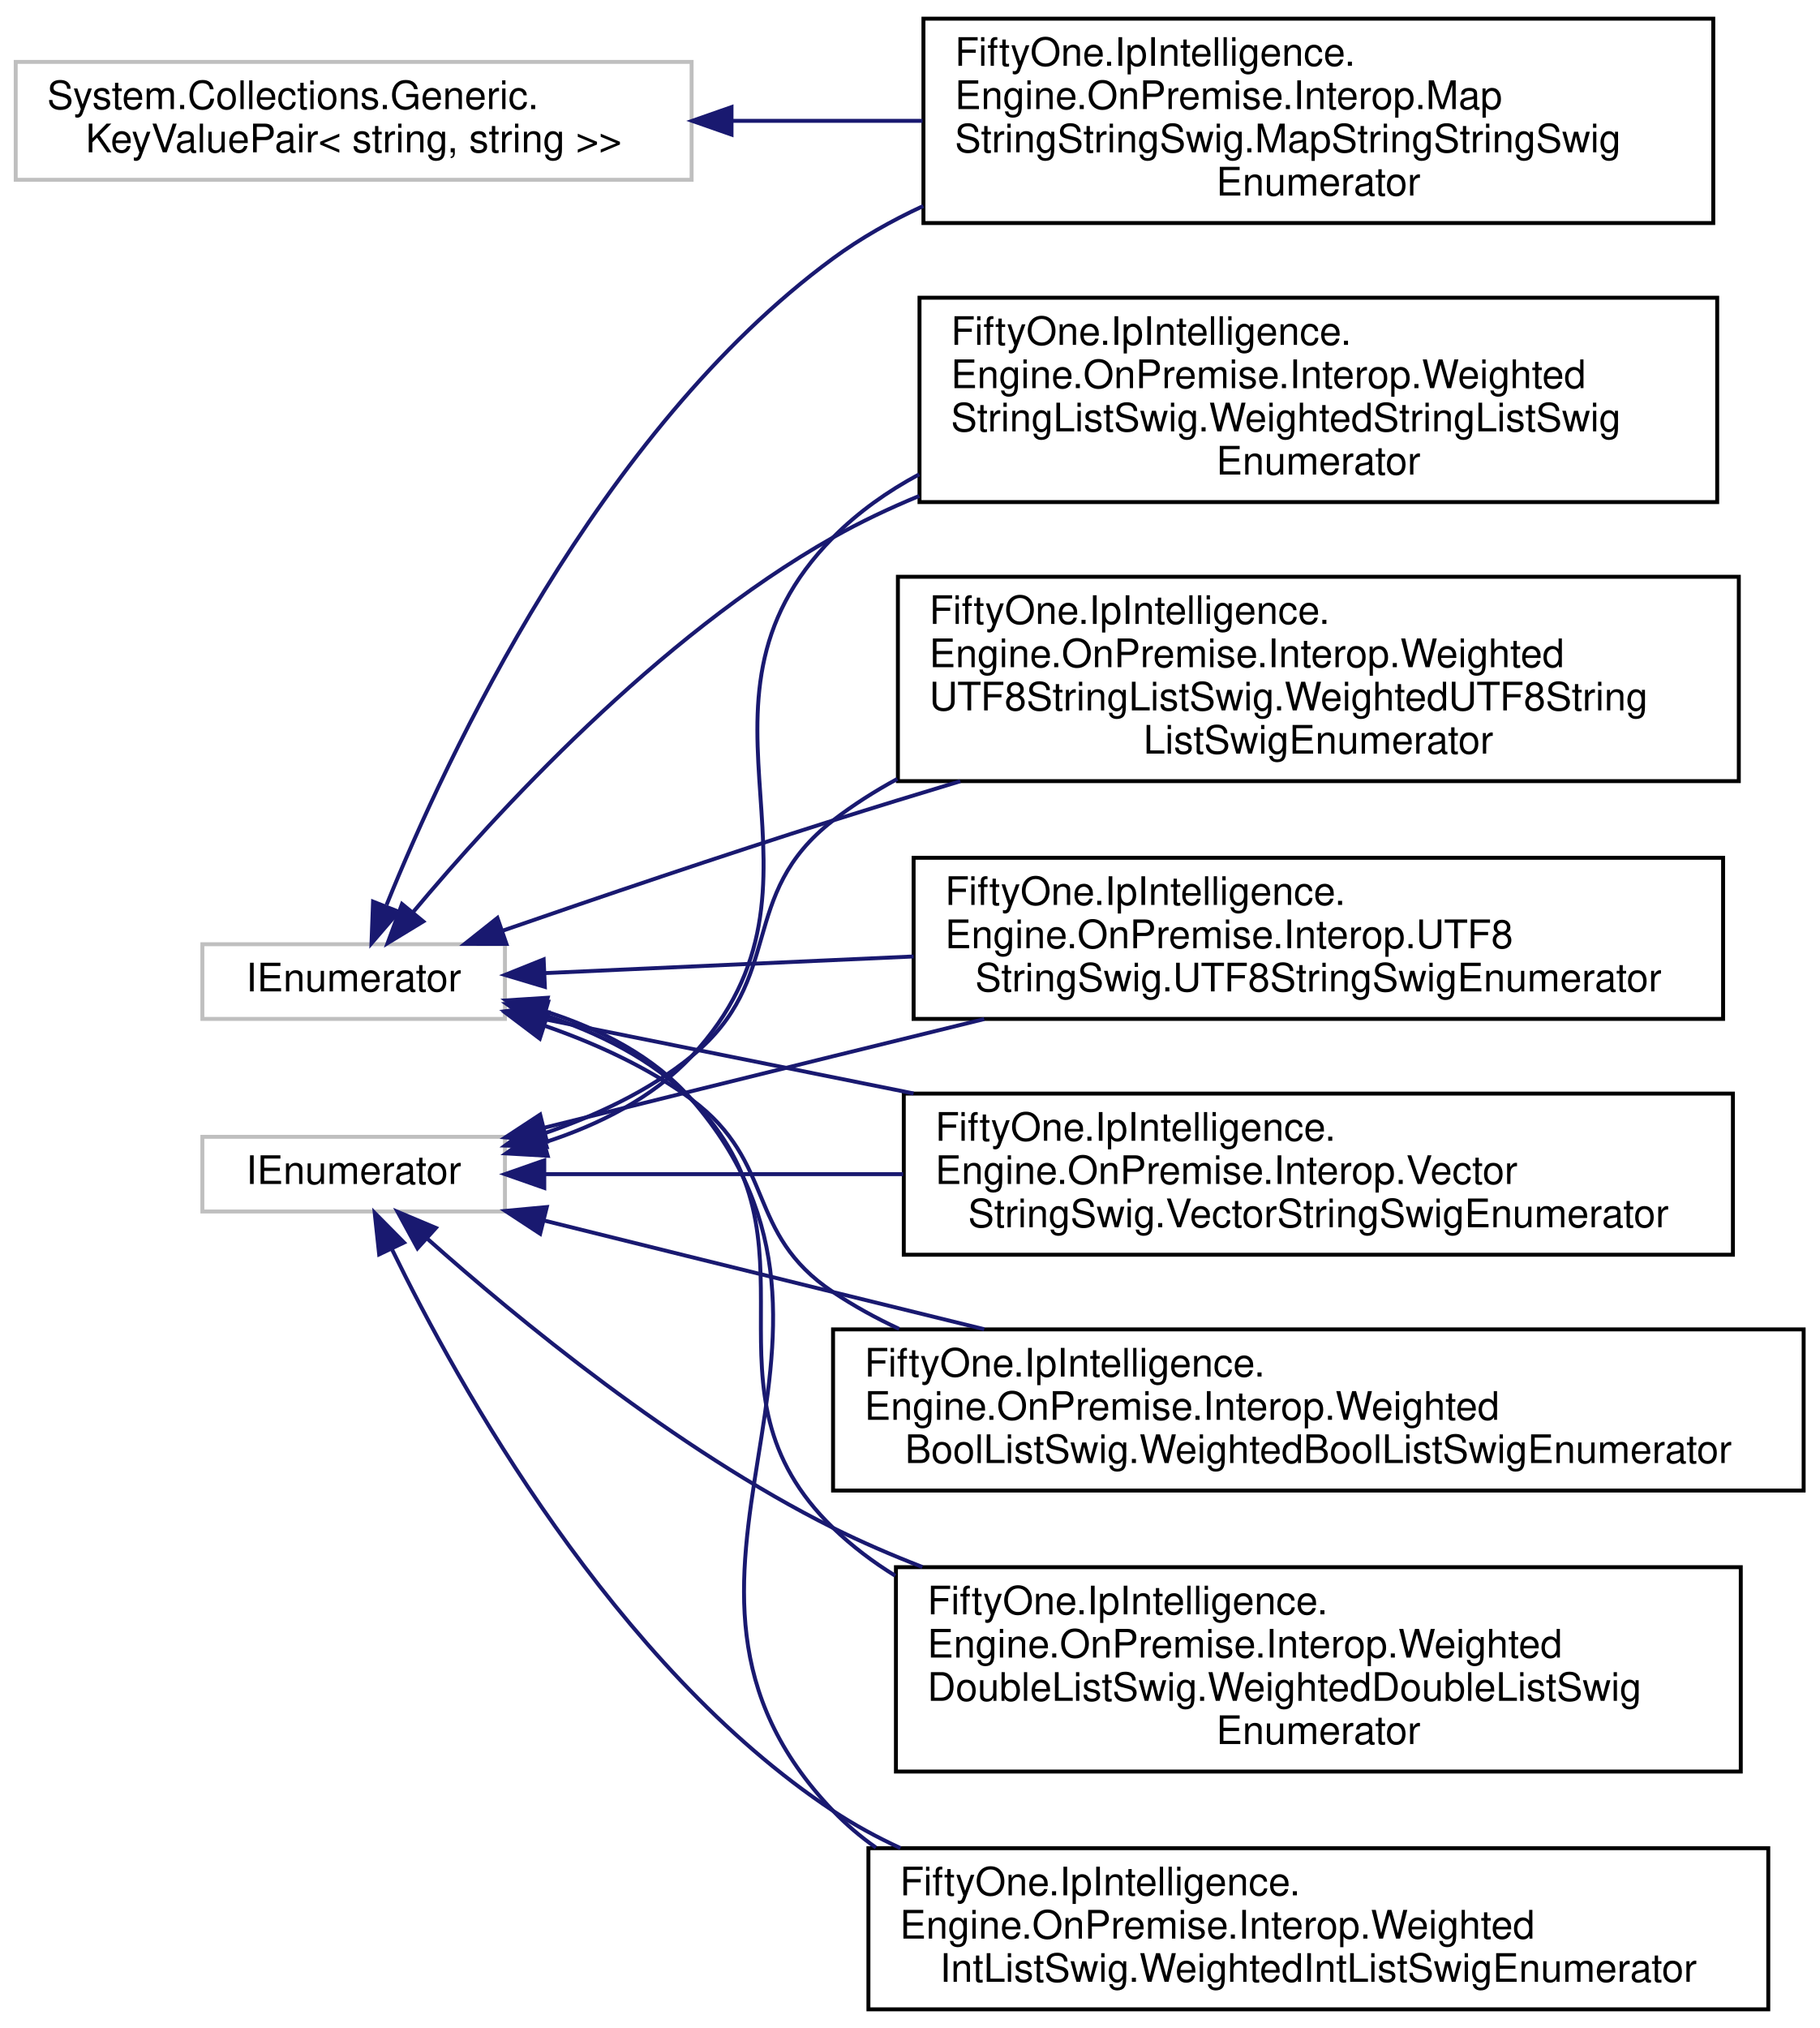
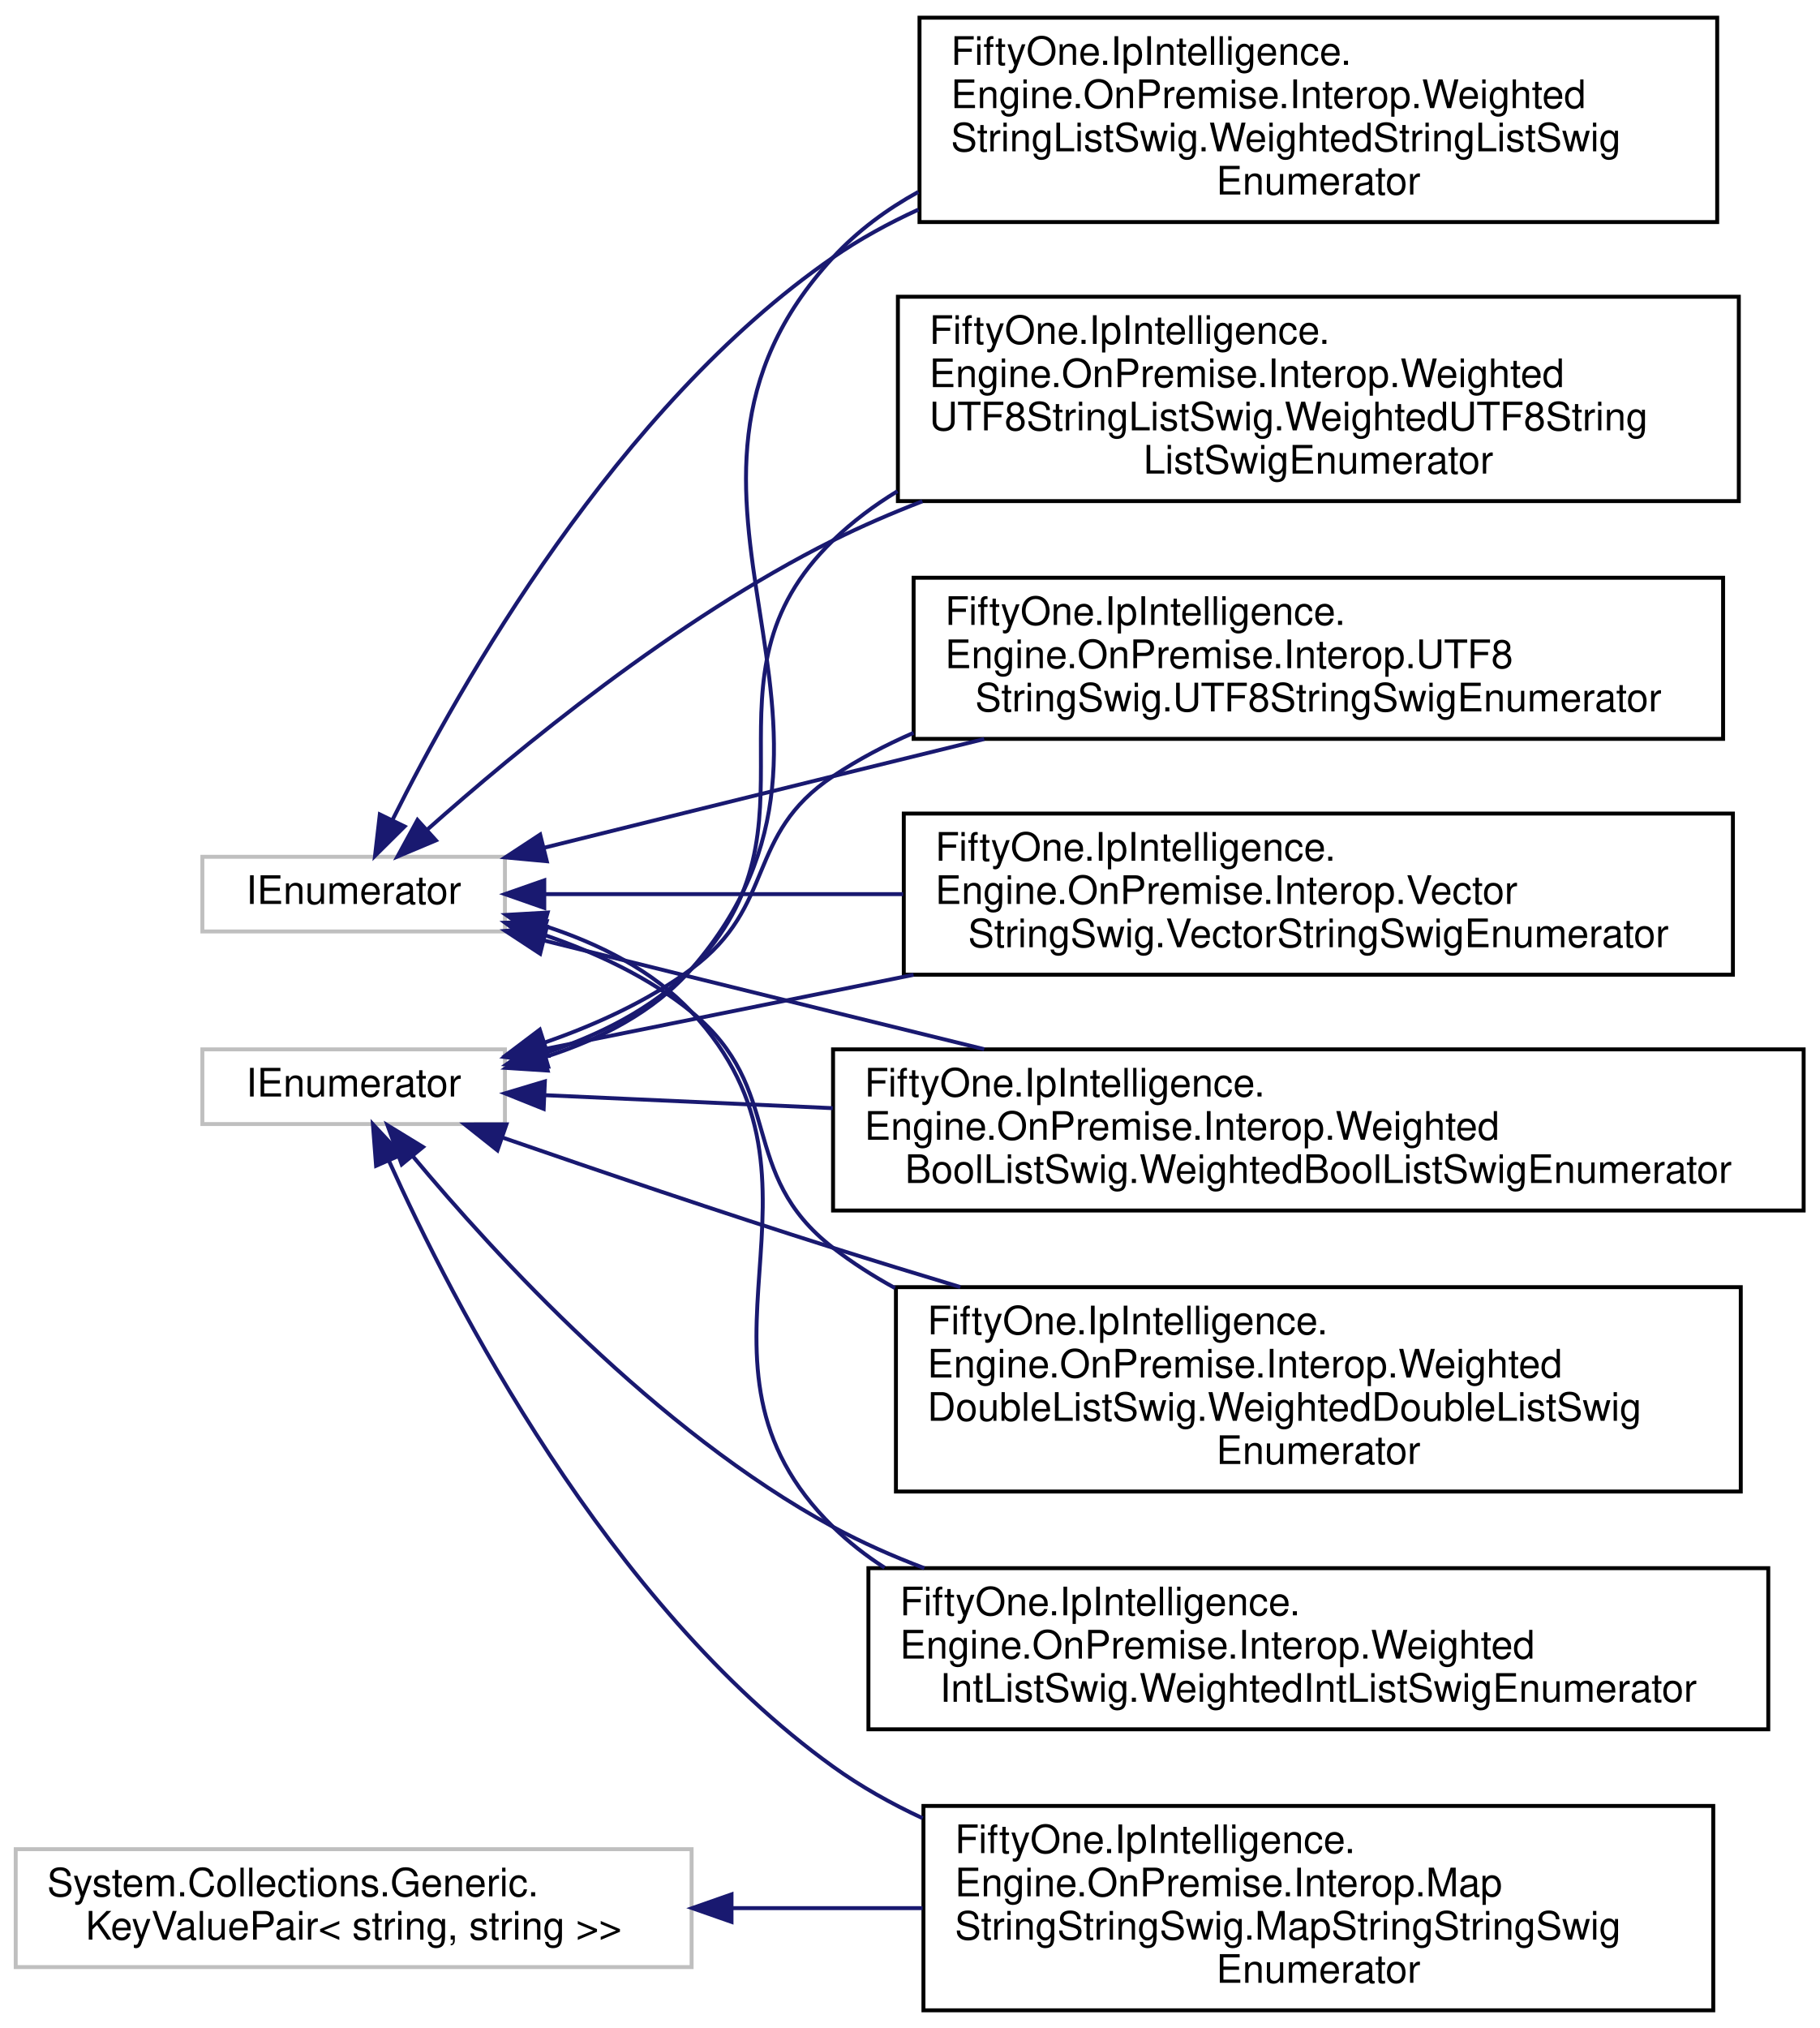
- <svg xmlns="http://www.w3.org/2000/svg" xmlns:xlink="http://www.w3.org/1999/xlink" width="463pt" height="516pt" viewBox="0.00 0.00 463.00 515.50">
-   <g id="graph0" class="graph" transform="scale(1 1) rotate(0) translate(4 511.5)">
+ <svg xmlns="http://www.w3.org/2000/svg" xmlns:xlink="http://www.w3.org/1999/xlink" width="463pt" height="516pt" viewBox="0.00 0.00 463.00 516.00">
+   <g id="graph0" class="graph" transform="scale(1 1) rotate(0) translate(4 512)">
    <g id="node1" class="node">
      <g id="a_node1">
        <a xlink:title=" ">
-           <polygon fill="none" stroke="#bfbfbf" points="47.5,-252.5 47.5,-271.5 124.5,-271.5 124.5,-252.5 47.5,-252.5" />
-           <text text-anchor="middle" x="86" y="-259.5" font-family="Helvetica,sans-Serif" font-size="10.00">IEnumerator</text>
+           <polygon fill="none" stroke="#bfbfbf" points="47.5,-275 47.5,-294 124.5,-294 124.5,-275 47.5,-275" />
+           <text text-anchor="middle" x="86" y="-282" font-family="Helvetica,sans-Serif" font-size="10.00">IEnumerator</text>
        </a>
      </g>
    </g>
    <g id="node2" class="node">
      <g id="a_node2">
-         <a xlink:href="class_fifty_one_1_1_ip_intelligence_1_1_engine_1_1_on_premise_1_1_interop_1_1_map_string_string_afc829270b0fda0cf022c534f8fd28ee.html" target="_top" xlink:title="Note that the IEnumerator documentation requires an InvalidOperationException to be thrown whenever t...">
-           <polygon fill="none" stroke="black" points="231,-455 231,-507 432,-507 432,-455 231,-455" />
-           <text text-anchor="start" x="239" y="-495" font-family="Helvetica,sans-Serif" font-size="10.00">FiftyOne.IpIntelligence.</text>
-           <text text-anchor="start" x="239" y="-484" font-family="Helvetica,sans-Serif" font-size="10.00">Engine.OnPremise.Interop.Map</text>
-           <text text-anchor="start" x="239" y="-473" font-family="Helvetica,sans-Serif" font-size="10.00">StringStringSwig.MapStringStringSwig</text>
-           <text text-anchor="middle" x="331.5" y="-462" font-family="Helvetica,sans-Serif" font-size="10.00">Enumerator</text>
+         <a xlink:href="class_fifty_one_1_1_ip_intelligence_1_1_engine_1_1_on_premise_1_1_interop_1_1_u_t_f8_string_swig93f4cce6d61ca5f20ae6abf29399e8e6.html" target="_top" xlink:title="Note that the IEnumerator documentation requires an InvalidOperationException to be thrown whenever t...">
+           <polygon fill="none" stroke="black" points="228.5,-324 228.5,-365 434.5,-365 434.5,-324 228.5,-324" />
+           <text text-anchor="start" x="236.5" y="-353" font-family="Helvetica,sans-Serif" font-size="10.00">FiftyOne.IpIntelligence.</text>
+           <text text-anchor="start" x="236.5" y="-342" font-family="Helvetica,sans-Serif" font-size="10.00">Engine.OnPremise.Interop.UTF8</text>
+           <text text-anchor="middle" x="331.5" y="-331" font-family="Helvetica,sans-Serif" font-size="10.00">StringSwig.UTF8StringSwigEnumerator</text>
        </a>
      </g>
    </g>
    <g id="edge1" class="edge">
-       <path fill="none" stroke="midnightblue" d="M94.37,-281.5C109.62,-319.18 148.27,-402.11 208,-446 215.04,-451.17 222.82,-455.58 230.96,-459.34" />
-       <polygon fill="midnightblue" stroke="midnightblue" points="97.45,-279.78 90.54,-271.75 90.94,-282.34 97.45,-279.78" />
+       <path fill="none" stroke="midnightblue" d="M134.5,-296.31C156.8,-301.85 183.76,-308.53 208,-314.5 220.44,-317.56 233.59,-320.8 246.47,-323.96" />
+       <polygon fill="midnightblue" stroke="midnightblue" points="135.15,-292.87 124.6,-293.85 133.46,-299.66 135.15,-292.87" />
    </g>
    <g id="node3" class="node">
      <g id="a_node3">
-         <a xlink:href="class_fifty_one_1_1_ip_intelligence_1_1_engine_1_1_on_premise_1_1_interop_1_1_u_t_f8_string_swig93f4cce6d61ca5f20ae6abf29399e8e6.html" target="_top" xlink:title="Note that the IEnumerator documentation requires an InvalidOperationException to be thrown whenever t...">
-           <polygon fill="none" stroke="black" points="228.5,-252.5 228.5,-293.5 434.5,-293.5 434.5,-252.5 228.5,-252.5" />
-           <text text-anchor="start" x="236.5" y="-281.5" font-family="Helvetica,sans-Serif" font-size="10.00">FiftyOne.IpIntelligence.</text>
-           <text text-anchor="start" x="236.5" y="-270.5" font-family="Helvetica,sans-Serif" font-size="10.00">Engine.OnPremise.Interop.UTF8</text>
-           <text text-anchor="middle" x="331.5" y="-259.5" font-family="Helvetica,sans-Serif" font-size="10.00">StringSwig.UTF8StringSwigEnumerator</text>
+         <a xlink:href="class_fifty_one_1_1_ip_intelligence_1_1_engine_1_1_on_premise_1_1_interop_1_1_vector_string_swig452eeae6ddefab7107be9b48b95f3874.html" target="_top" xlink:title="Note that the IEnumerator documentation requires an InvalidOperationException to be thrown whenever t...">
+           <polygon fill="none" stroke="black" points="226,-264 226,-305 437,-305 437,-264 226,-264" />
+           <text text-anchor="start" x="234" y="-293" font-family="Helvetica,sans-Serif" font-size="10.00">FiftyOne.IpIntelligence.</text>
+           <text text-anchor="start" x="234" y="-282" font-family="Helvetica,sans-Serif" font-size="10.00">Engine.OnPremise.Interop.Vector</text>
+           <text text-anchor="middle" x="331.5" y="-271" font-family="Helvetica,sans-Serif" font-size="10.00">StringSwig.VectorStringSwigEnumerator</text>
        </a>
      </g>
    </g>
    <g id="edge2" class="edge">
-       <path fill="none" stroke="midnightblue" d="M134.74,-264.16C161.51,-265.37 195.97,-266.92 228.49,-268.39" />
-       <polygon fill="midnightblue" stroke="midnightblue" points="134.66,-260.65 124.51,-263.69 134.35,-267.64 134.66,-260.65" />
+       <path fill="none" stroke="midnightblue" d="M134.83,-284.5C160.86,-284.5 194.14,-284.5 225.84,-284.5" />
+       <polygon fill="midnightblue" stroke="midnightblue" points="134.51,-281 124.51,-284.5 134.51,-288 134.51,-281" />
    </g>
    <g id="node4" class="node">
      <g id="a_node4">
-         <a xlink:href="class_fifty_one_1_1_ip_intelligence_1_1_engine_1_1_on_premise_1_1_interop_1_1_vector_string_swig452eeae6ddefab7107be9b48b95f3874.html" target="_top" xlink:title="Note that the IEnumerator documentation requires an InvalidOperationException to be thrown whenever t...">
-           <polygon fill="none" stroke="black" points="226,-192.5 226,-233.5 437,-233.5 437,-192.5 226,-192.5" />
-           <text text-anchor="start" x="234" y="-221.5" font-family="Helvetica,sans-Serif" font-size="10.00">FiftyOne.IpIntelligence.</text>
-           <text text-anchor="start" x="234" y="-210.5" font-family="Helvetica,sans-Serif" font-size="10.00">Engine.OnPremise.Interop.Vector</text>
-           <text text-anchor="middle" x="331.5" y="-199.5" font-family="Helvetica,sans-Serif" font-size="10.00">StringSwig.VectorStringSwigEnumerator</text>
+         <a xlink:href="class_fifty_one_1_1_ip_intelligence_1_1_engine_1_1_on_premise_1_1_interop_1_1_weighted_bool_list687255ffcae427f162c49217e79891d5.html" target="_top" xlink:title="Note that the IEnumerator documentation requires an InvalidOperationException to be thrown whenever t...">
+           <polygon fill="none" stroke="black" points="208,-204 208,-245 455,-245 455,-204 208,-204" />
+           <text text-anchor="start" x="216" y="-233" font-family="Helvetica,sans-Serif" font-size="10.00">FiftyOne.IpIntelligence.</text>
+           <text text-anchor="start" x="216" y="-222" font-family="Helvetica,sans-Serif" font-size="10.00">Engine.OnPremise.Interop.Weighted</text>
+           <text text-anchor="middle" x="331.5" y="-211" font-family="Helvetica,sans-Serif" font-size="10.00">BoolListSwig.WeightedBoolListSwigEnumerator</text>
        </a>
      </g>
    </g>
    <g id="edge3" class="edge">
-       <path fill="none" stroke="midnightblue" d="M134.39,-252.46C161.21,-247.07 195.82,-240.1 228.49,-233.53" />
-       <polygon fill="midnightblue" stroke="midnightblue" points="133.63,-249.05 124.51,-254.45 135.01,-255.91 133.63,-249.05" />
+       <path fill="none" stroke="midnightblue" d="M134.5,-272.69C156.8,-267.15 183.76,-260.47 208,-254.5 220.44,-251.44 233.59,-248.2 246.47,-245.04" />
+       <polygon fill="midnightblue" stroke="midnightblue" points="133.46,-269.34 124.6,-275.15 135.15,-276.13 133.46,-269.34" />
    </g>
    <g id="node5" class="node">
      <g id="a_node5">
-         <a xlink:href="class_fifty_one_1_1_ip_intelligence_1_1_engine_1_1_on_premise_1_1_interop_1_1_weighted_bool_list687255ffcae427f162c49217e79891d5.html" target="_top" xlink:title="Note that the IEnumerator documentation requires an InvalidOperationException to be thrown whenever t...">
-           <polygon fill="none" stroke="black" points="208,-132.5 208,-173.5 455,-173.5 455,-132.5 208,-132.5" />
-           <text text-anchor="start" x="216" y="-161.5" font-family="Helvetica,sans-Serif" font-size="10.00">FiftyOne.IpIntelligence.</text>
-           <text text-anchor="start" x="216" y="-150.5" font-family="Helvetica,sans-Serif" font-size="10.00">Engine.OnPremise.Interop.Weighted</text>
-           <text text-anchor="middle" x="331.5" y="-139.5" font-family="Helvetica,sans-Serif" font-size="10.00">BoolListSwig.WeightedBoolListSwigEnumerator</text>
+         <a xlink:href="class_fifty_one_1_1_ip_intelligence_1_1_engine_1_1_on_premise_1_1_interop_1_1_weighted_double_li036fcb7432588bb1d64a85c15fd2bc88.html" target="_top" xlink:title="Note that the IEnumerator documentation requires an InvalidOperationException to be thrown whenever t...">
+           <polygon fill="none" stroke="black" points="224,-132.5 224,-184.5 439,-184.5 439,-132.5 224,-132.5" />
+           <text text-anchor="start" x="232" y="-172.5" font-family="Helvetica,sans-Serif" font-size="10.00">FiftyOne.IpIntelligence.</text>
+           <text text-anchor="start" x="232" y="-161.5" font-family="Helvetica,sans-Serif" font-size="10.00">Engine.OnPremise.Interop.Weighted</text>
+           <text text-anchor="start" x="232" y="-150.5" font-family="Helvetica,sans-Serif" font-size="10.00">DoubleListSwig.WeightedDoubleListSwig</text>
+           <text text-anchor="middle" x="331.5" y="-139.5" font-family="Helvetica,sans-Serif" font-size="10.00">Enumerator</text>
        </a>
      </g>
    </g>
    <g id="edge4" class="edge">
-       <path fill="none" stroke="midnightblue" d="M134.64,-250.75C147.54,-246.27 160.98,-240.17 172,-232 193.7,-215.9 185.53,-198 208,-183 213.28,-179.47 218.94,-176.36 224.82,-173.62" />
-       <polygon fill="midnightblue" stroke="midnightblue" points="133.37,-247.48 124.92,-253.86 135.51,-254.14 133.37,-247.48" />
+       <path fill="none" stroke="midnightblue" d="M134.44,-274.14C147.58,-269.66 161.18,-263.33 172,-254.5 196.09,-234.83 183.4,-213.52 208,-194.5 212.91,-190.7 218.21,-187.31 223.76,-184.27" />
+       <polygon fill="midnightblue" stroke="midnightblue" points="133.05,-270.91 124.54,-277.23 135.13,-277.59 133.05,-270.91" />
    </g>
    <g id="node6" class="node">
      <g id="a_node6">
-         <a xlink:href="class_fifty_one_1_1_ip_intelligence_1_1_engine_1_1_on_premise_1_1_interop_1_1_weighted_double_li036fcb7432588bb1d64a85c15fd2bc88.html" target="_top" xlink:title="Note that the IEnumerator documentation requires an InvalidOperationException to be thrown whenever t...">
-           <polygon fill="none" stroke="black" points="224,-61 224,-113 439,-113 439,-61 224,-61" />
-           <text text-anchor="start" x="232" y="-101" font-family="Helvetica,sans-Serif" font-size="10.00">FiftyOne.IpIntelligence.</text>
-           <text text-anchor="start" x="232" y="-90" font-family="Helvetica,sans-Serif" font-size="10.00">Engine.OnPremise.Interop.Weighted</text>
-           <text text-anchor="start" x="232" y="-79" font-family="Helvetica,sans-Serif" font-size="10.00">DoubleListSwig.WeightedDoubleListSwig</text>
-           <text text-anchor="middle" x="331.5" y="-68" font-family="Helvetica,sans-Serif" font-size="10.00">Enumerator</text>
+         <a xlink:href="class_fifty_one_1_1_ip_intelligence_1_1_engine_1_1_on_premise_1_1_interop_1_1_weighted_int_list_9c276fa810f30b06c3cdc1b93ea2afab.html" target="_top" xlink:title="Note that the IEnumerator documentation requires an InvalidOperationException to be thrown whenever t...">
+           <polygon fill="none" stroke="black" points="217,-72 217,-113 446,-113 446,-72 217,-72" />
+           <text text-anchor="start" x="225" y="-101" font-family="Helvetica,sans-Serif" font-size="10.00">FiftyOne.IpIntelligence.</text>
+           <text text-anchor="start" x="225" y="-90" font-family="Helvetica,sans-Serif" font-size="10.00">Engine.OnPremise.Interop.Weighted</text>
+           <text text-anchor="middle" x="331.5" y="-79" font-family="Helvetica,sans-Serif" font-size="10.00">IntListSwig.WeightedIntListSwigEnumerator</text>
        </a>
      </g>
    </g>
    <g id="edge5" class="edge">
-       <path fill="none" stroke="midnightblue" d="M134.67,-253.46C148.19,-249.01 161.95,-242.25 172,-232 207.71,-195.56 171.33,-158.47 208,-123 212.78,-118.38 218.12,-114.34 223.83,-110.82" />
-       <polygon fill="midnightblue" stroke="midnightblue" points="133.54,-250.15 124.92,-256.31 135.5,-256.86 133.54,-250.15" />
+       <path fill="none" stroke="midnightblue" d="M134.64,-276.39C148.29,-271.95 162.13,-265.1 172,-254.5 213.15,-210.31 164.87,-165.76 208,-123.5 212,-119.58 216.41,-116.14 221.12,-113.12" />
+       <polygon fill="midnightblue" stroke="midnightblue" points="133.44,-273.09 124.79,-279.21 135.37,-279.82 133.44,-273.09" />
    </g>
    <g id="node7" class="node">
      <g id="a_node7">
-         <a xlink:href="class_fifty_one_1_1_ip_intelligence_1_1_engine_1_1_on_premise_1_1_interop_1_1_weighted_int_list_9c276fa810f30b06c3cdc1b93ea2afab.html" target="_top" xlink:title="Note that the IEnumerator documentation requires an InvalidOperationException to be thrown whenever t...">
-           <polygon fill="none" stroke="black" points="217,-0.5 217,-41.5 446,-41.5 446,-0.5 217,-0.5" />
-           <text text-anchor="start" x="225" y="-29.5" font-family="Helvetica,sans-Serif" font-size="10.00">FiftyOne.IpIntelligence.</text>
-           <text text-anchor="start" x="225" y="-18.5" font-family="Helvetica,sans-Serif" font-size="10.00">Engine.OnPremise.Interop.Weighted</text>
-           <text text-anchor="middle" x="331.5" y="-7.5" font-family="Helvetica,sans-Serif" font-size="10.00">IntListSwig.WeightedIntListSwigEnumerator</text>
+         <a xlink:href="class_fifty_one_1_1_ip_intelligence_1_1_engine_1_1_on_premise_1_1_interop_1_1_weighted_string_liad3b5e00a7cb58314813a24440d0c1f5.html" target="_top" xlink:title="Note that the IEnumerator documentation requires an InvalidOperationException to be thrown whenever t...">
+           <polygon fill="none" stroke="black" points="230,-455.5 230,-507.5 433,-507.5 433,-455.5 230,-455.5" />
+           <text text-anchor="start" x="238" y="-495.5" font-family="Helvetica,sans-Serif" font-size="10.00">FiftyOne.IpIntelligence.</text>
+           <text text-anchor="start" x="238" y="-484.5" font-family="Helvetica,sans-Serif" font-size="10.00">Engine.OnPremise.Interop.Weighted</text>
+           <text text-anchor="start" x="238" y="-473.5" font-family="Helvetica,sans-Serif" font-size="10.00">StringListSwig.WeightedStringListSwig</text>
+           <text text-anchor="middle" x="331.5" y="-462.5" font-family="Helvetica,sans-Serif" font-size="10.00">Enumerator</text>
        </a>
      </g>
    </g>
    <g id="edge6" class="edge">
-       <path fill="none" stroke="midnightblue" d="M134.75,-254.43C148.54,-250.02 162.44,-243.04 172,-232 225.71,-170.01 151.29,-110.25 208,-51 211.33,-47.52 214.99,-44.42 218.91,-41.65" />
-       <polygon fill="midnightblue" stroke="midnightblue" points="133.49,-251.15 124.79,-257.21 135.37,-257.89 133.49,-251.15" />
+       <path fill="none" stroke="midnightblue" d="M95.95,-303.53C112.91,-337.5 153,-408.57 208,-446.5 214.74,-451.15 222.09,-455.18 229.73,-458.68" />
+       <polygon fill="midnightblue" stroke="midnightblue" points="98.96,-301.72 91.44,-294.26 92.66,-304.78 98.96,-301.72" />
    </g>
    <g id="node8" class="node">
      <g id="a_node8">
-         <a xlink:href="class_fifty_one_1_1_ip_intelligence_1_1_engine_1_1_on_premise_1_1_interop_1_1_weighted_string_liad3b5e00a7cb58314813a24440d0c1f5.html" target="_top" xlink:title="Note that the IEnumerator documentation requires an InvalidOperationException to be thrown whenever t...">
-           <polygon fill="none" stroke="black" points="230,-384 230,-436 433,-436 433,-384 230,-384" />
-           <text text-anchor="start" x="238" y="-424" font-family="Helvetica,sans-Serif" font-size="10.00">FiftyOne.IpIntelligence.</text>
-           <text text-anchor="start" x="238" y="-413" font-family="Helvetica,sans-Serif" font-size="10.00">Engine.OnPremise.Interop.Weighted</text>
-           <text text-anchor="start" x="238" y="-402" font-family="Helvetica,sans-Serif" font-size="10.00">StringListSwig.WeightedStringListSwig</text>
-           <text text-anchor="middle" x="331.5" y="-391" font-family="Helvetica,sans-Serif" font-size="10.00">Enumerator</text>
+         <a xlink:href="class_fifty_one_1_1_ip_intelligence_1_1_engine_1_1_on_premise_1_1_interop_1_1_weighted_u_t_f8_st865f5c639ab4fc06fc409320805505c2.html" target="_top" xlink:title="Note that the IEnumerator documentation requires an InvalidOperationException to be thrown whenever t...">
+           <polygon fill="none" stroke="black" points="224.5,-384.5 224.5,-436.5 438.5,-436.5 438.5,-384.5 224.5,-384.5" />
+           <text text-anchor="start" x="232.5" y="-424.5" font-family="Helvetica,sans-Serif" font-size="10.00">FiftyOne.IpIntelligence.</text>
+           <text text-anchor="start" x="232.5" y="-413.5" font-family="Helvetica,sans-Serif" font-size="10.00">Engine.OnPremise.Interop.Weighted</text>
+           <text text-anchor="start" x="232.5" y="-402.5" font-family="Helvetica,sans-Serif" font-size="10.00">UTF8StringListSwig.WeightedUTF8String</text>
+           <text text-anchor="middle" x="331.5" y="-391.5" font-family="Helvetica,sans-Serif" font-size="10.00">ListSwigEnumerator</text>
        </a>
      </g>
    </g>
    <g id="edge7" class="edge">
-       <path fill="none" stroke="midnightblue" d="M101.13,-279.68C121.95,-304.56 163.24,-349.68 208,-375 214.93,-378.92 222.33,-382.43 229.94,-385.57" />
-       <polygon fill="midnightblue" stroke="midnightblue" points="103.71,-277.3 94.65,-271.79 98.3,-281.74 103.71,-277.3" />
+       <path fill="none" stroke="midnightblue" d="M104.86,-301.02C127.34,-321.02 167.91,-354.5 208,-374.5 215.24,-378.11 222.91,-381.42 230.73,-384.45" />
+       <polygon fill="midnightblue" stroke="midnightblue" points="106.93,-298.18 97.16,-294.07 102.24,-303.37 106.93,-298.18" />
    </g>
    <g id="node9" class="node">
      <g id="a_node9">
-         <a xlink:href="class_fifty_one_1_1_ip_intelligence_1_1_engine_1_1_on_premise_1_1_interop_1_1_weighted_u_t_f8_st865f5c639ab4fc06fc409320805505c2.html" target="_top" xlink:title="Note that the IEnumerator documentation requires an InvalidOperationException to be thrown whenever t...">
-           <polygon fill="none" stroke="black" points="224.5,-313 224.5,-365 438.5,-365 438.5,-313 224.5,-313" />
-           <text text-anchor="start" x="232.5" y="-353" font-family="Helvetica,sans-Serif" font-size="10.00">FiftyOne.IpIntelligence.</text>
-           <text text-anchor="start" x="232.5" y="-342" font-family="Helvetica,sans-Serif" font-size="10.00">Engine.OnPremise.Interop.Weighted</text>
-           <text text-anchor="start" x="232.5" y="-331" font-family="Helvetica,sans-Serif" font-size="10.00">UTF8StringListSwig.WeightedUTF8String</text>
-           <text text-anchor="middle" x="331.5" y="-320" font-family="Helvetica,sans-Serif" font-size="10.00">ListSwigEnumerator</text>
+         <a xlink:title=" ">
+           <polygon fill="none" stroke="#bfbfbf" points="47.5,-226 47.5,-245 124.5,-245 124.5,-226 47.5,-226" />
+           <text text-anchor="middle" x="86" y="-233" font-family="Helvetica,sans-Serif" font-size="10.00">IEnumerator</text>
+         </a>
+       </g>
+     </g>
+     <g id="edge9" class="edge">
+       <path fill="none" stroke="midnightblue" d="M134.64,-246.75C147.54,-251.23 160.98,-257.33 172,-265.5 193.7,-281.6 185.53,-299.5 208,-314.5 214.37,-318.76 221.29,-322.41 228.49,-325.54" />
+       <polygon fill="midnightblue" stroke="midnightblue" points="135.51,-243.36 124.92,-243.64 133.37,-250.02 135.51,-243.36" />
+     </g>
+     <g id="edge10" class="edge">
+       <path fill="none" stroke="midnightblue" d="M134.39,-245.04C161.21,-250.43 195.82,-257.4 228.49,-263.97" />
+       <polygon fill="midnightblue" stroke="midnightblue" points="135.01,-241.59 124.51,-243.05 133.63,-248.45 135.01,-241.59" />
+     </g>
+     <g id="edge11" class="edge">
+       <path fill="none" stroke="midnightblue" d="M134.51,-233.35C155.72,-232.4 181.79,-231.22 207.92,-230.04" />
+       <polygon fill="midnightblue" stroke="midnightblue" points="134.35,-229.86 124.51,-233.81 134.66,-236.85 134.35,-229.86" />
+     </g>
+     <g id="edge12" class="edge">
+       <path fill="none" stroke="midnightblue" d="M124.01,-222.52C147.9,-214.25 179.69,-203.45 208,-194.5 218.46,-191.19 229.46,-187.82 240.39,-184.52" />
+       <polygon fill="midnightblue" stroke="midnightblue" points="122.59,-219.31 114.29,-225.9 124.88,-225.92 122.59,-219.31" />
+     </g>
+     <g id="edge13" class="edge">
+       <path fill="none" stroke="midnightblue" d="M101.07,-217.79C121.8,-192.92 162.99,-147.93 208,-123.5 215.33,-119.52 223.18,-116.04 231.23,-113" />
+       <polygon fill="midnightblue" stroke="midnightblue" points="98.23,-215.73 94.61,-225.69 103.65,-220.16 98.23,-215.73" />
+     </g>
+     <g id="edge14" class="edge">
+       <path fill="none" stroke="midnightblue" d="M134.75,-243.07C148.54,-247.48 162.44,-254.46 172,-265.5 225.71,-327.49 152.43,-386.18 208,-446.5 214.22,-453.25 221.64,-458.73 229.71,-463.18" />
+       <polygon fill="midnightblue" stroke="midnightblue" points="135.37,-239.61 124.79,-240.29 133.49,-246.35 135.37,-239.61" />
+     </g>
+     <g id="edge15" class="edge">
+       <path fill="none" stroke="midnightblue" d="M134.67,-244.04C148.19,-248.49 161.95,-255.25 172,-265.5 207.71,-301.94 171.33,-339.03 208,-374.5 212.94,-379.28 218.48,-383.43 224.4,-387.03" />
+       <polygon fill="midnightblue" stroke="midnightblue" points="135.5,-240.64 124.92,-241.19 133.54,-247.35 135.5,-240.64" />
+     </g>
+     <g id="node10" class="node">
+       <g id="a_node10">
+         <a xlink:href="class_fifty_one_1_1_ip_intelligence_1_1_engine_1_1_on_premise_1_1_interop_1_1_map_string_string_afc829270b0fda0cf022c534f8fd28ee.html" target="_top" xlink:title="Note that the IEnumerator documentation requires an InvalidOperationException to be thrown whenever t...">
+           <polygon fill="none" stroke="black" points="231,-0.5 231,-52.5 432,-52.5 432,-0.5 231,-0.5" />
+           <text text-anchor="start" x="239" y="-40.5" font-family="Helvetica,sans-Serif" font-size="10.00">FiftyOne.IpIntelligence.</text>
+           <text text-anchor="start" x="239" y="-29.5" font-family="Helvetica,sans-Serif" font-size="10.00">Engine.OnPremise.Interop.Map</text>
+           <text text-anchor="start" x="239" y="-18.5" font-family="Helvetica,sans-Serif" font-size="10.00">StringStringSwig.MapStringStringSwig</text>
+           <text text-anchor="middle" x="331.5" y="-7.5" font-family="Helvetica,sans-Serif" font-size="10.00">Enumerator</text>
        </a>
      </g>
    </g>
    <g id="edge8" class="edge">
-       <path fill="none" stroke="midnightblue" d="M124.01,-274.98C147.9,-283.25 179.69,-294.05 208,-303 218.46,-306.31 229.46,-309.68 240.39,-312.98" />
-       <polygon fill="midnightblue" stroke="midnightblue" points="124.88,-271.58 114.29,-271.6 122.59,-278.19 124.88,-271.58" />
-     </g>
-     <g id="node10" class="node">
-       <g id="a_node10">
-         <a xlink:title=" ">
-           <polygon fill="none" stroke="#bfbfbf" points="47.5,-203.5 47.5,-222.5 124.5,-222.5 124.5,-203.5 47.5,-203.5" />
-           <text text-anchor="middle" x="86" y="-210.5" font-family="Helvetica,sans-Serif" font-size="10.00">IEnumerator</text>
-         </a>
-       </g>
-     </g>
-     <g id="edge9" class="edge">
-       <path fill="none" stroke="midnightblue" d="M134.5,-224.81C156.8,-230.35 183.76,-237.03 208,-243 220.44,-246.06 233.59,-249.3 246.47,-252.46" />
-       <polygon fill="midnightblue" stroke="midnightblue" points="135.15,-221.37 124.6,-222.35 133.46,-228.16 135.15,-221.37" />
-     </g>
-     <g id="edge10" class="edge">
-       <path fill="none" stroke="midnightblue" d="M134.83,-213C160.86,-213 194.14,-213 225.84,-213" />
-       <polygon fill="midnightblue" stroke="midnightblue" points="134.51,-209.5 124.51,-213 134.51,-216.5 134.51,-209.5" />
-     </g>
-     <g id="edge11" class="edge">
-       <path fill="none" stroke="midnightblue" d="M134.5,-201.19C156.8,-195.65 183.76,-188.97 208,-183 220.44,-179.94 233.59,-176.7 246.47,-173.54" />
-       <polygon fill="midnightblue" stroke="midnightblue" points="133.46,-197.84 124.6,-203.65 135.15,-204.63 133.46,-197.84" />
-     </g>
-     <g id="edge12" class="edge">
-       <path fill="none" stroke="midnightblue" d="M104.86,-196.48C127.34,-176.48 167.91,-143 208,-123 215.24,-119.39 222.91,-116.08 230.73,-113.05" />
-       <polygon fill="midnightblue" stroke="midnightblue" points="102.24,-194.13 97.16,-203.43 106.93,-199.32 102.24,-194.13" />
-     </g>
-     <g id="edge13" class="edge">
-       <path fill="none" stroke="midnightblue" d="M95.81,-193.76C112.54,-159.45 152.29,-87.88 208,-51 213.39,-47.43 219.16,-44.29 225.15,-41.52" />
-       <polygon fill="midnightblue" stroke="midnightblue" points="92.49,-192.59 91.36,-203.13 98.81,-195.6 92.49,-192.59" />
-     </g>
-     <g id="edge14" class="edge">
-       <path fill="none" stroke="midnightblue" d="M134.65,-221.1C148.3,-225.53 162.14,-232.39 172,-243 213.4,-287.54 165.26,-331.74 208,-375 214.37,-381.45 221.85,-386.73 229.91,-391.06" />
-       <polygon fill="midnightblue" stroke="midnightblue" points="135.38,-217.67 124.8,-218.28 133.45,-224.4 135.38,-217.67" />
-     </g>
-     <g id="edge15" class="edge">
-       <path fill="none" stroke="midnightblue" d="M134.44,-223.36C147.58,-227.84 161.18,-234.17 172,-243 196.09,-262.67 183.4,-283.98 208,-303 213.09,-306.93 218.59,-310.43 224.36,-313.56" />
-       <polygon fill="midnightblue" stroke="midnightblue" points="135.13,-219.91 124.54,-220.27 133.05,-226.59 135.13,-219.91" />
+       <path fill="none" stroke="midnightblue" d="M94.95,-216.7C110.97,-181.11 150.57,-103.77 208,-62.5 215.02,-57.45 222.74,-53.11 230.8,-49.37" />
+       <polygon fill="midnightblue" stroke="midnightblue" points="91.71,-215.38 90.9,-225.94 98.12,-218.19 91.71,-215.38" />
    </g>
    <g id="node11" class="node">
      <g id="a_node11">
        <a xlink:title=" ">
-           <polygon fill="none" stroke="#bfbfbf" points="0,-466 0,-496 172,-496 172,-466 0,-466" />
-           <text text-anchor="start" x="8" y="-484" font-family="Helvetica,sans-Serif" font-size="10.00">System.Collections.Generic.</text>
-           <text text-anchor="middle" x="86" y="-473" font-family="Helvetica,sans-Serif" font-size="10.00">KeyValuePair&lt; string, string &gt;&gt;</text>
+           <polygon fill="none" stroke="#bfbfbf" points="0,-11.5 0,-41.5 172,-41.5 172,-11.5 0,-11.5" />
+           <text text-anchor="start" x="8" y="-29.5" font-family="Helvetica,sans-Serif" font-size="10.00">System.Collections.Generic.</text>
+           <text text-anchor="middle" x="86" y="-18.5" font-family="Helvetica,sans-Serif" font-size="10.00">KeyValuePair&lt; string, string &gt;&gt;</text>
        </a>
      </g>
    </g>
    <g id="edge16" class="edge">
-       <path fill="none" stroke="midnightblue" d="M182.48,-481C198.33,-481 214.81,-481 230.77,-481" />
-       <polygon fill="midnightblue" stroke="midnightblue" points="182.16,-477.5 172.16,-481 182.16,-484.5 182.16,-477.5" />
+       <path fill="none" stroke="midnightblue" d="M182.48,-26.5C198.33,-26.5 214.81,-26.5 230.77,-26.5" />
+       <polygon fill="midnightblue" stroke="midnightblue" points="182.16,-23 172.16,-26.5 182.16,-30 182.16,-23" />
    </g>
  </g>
</svg>
